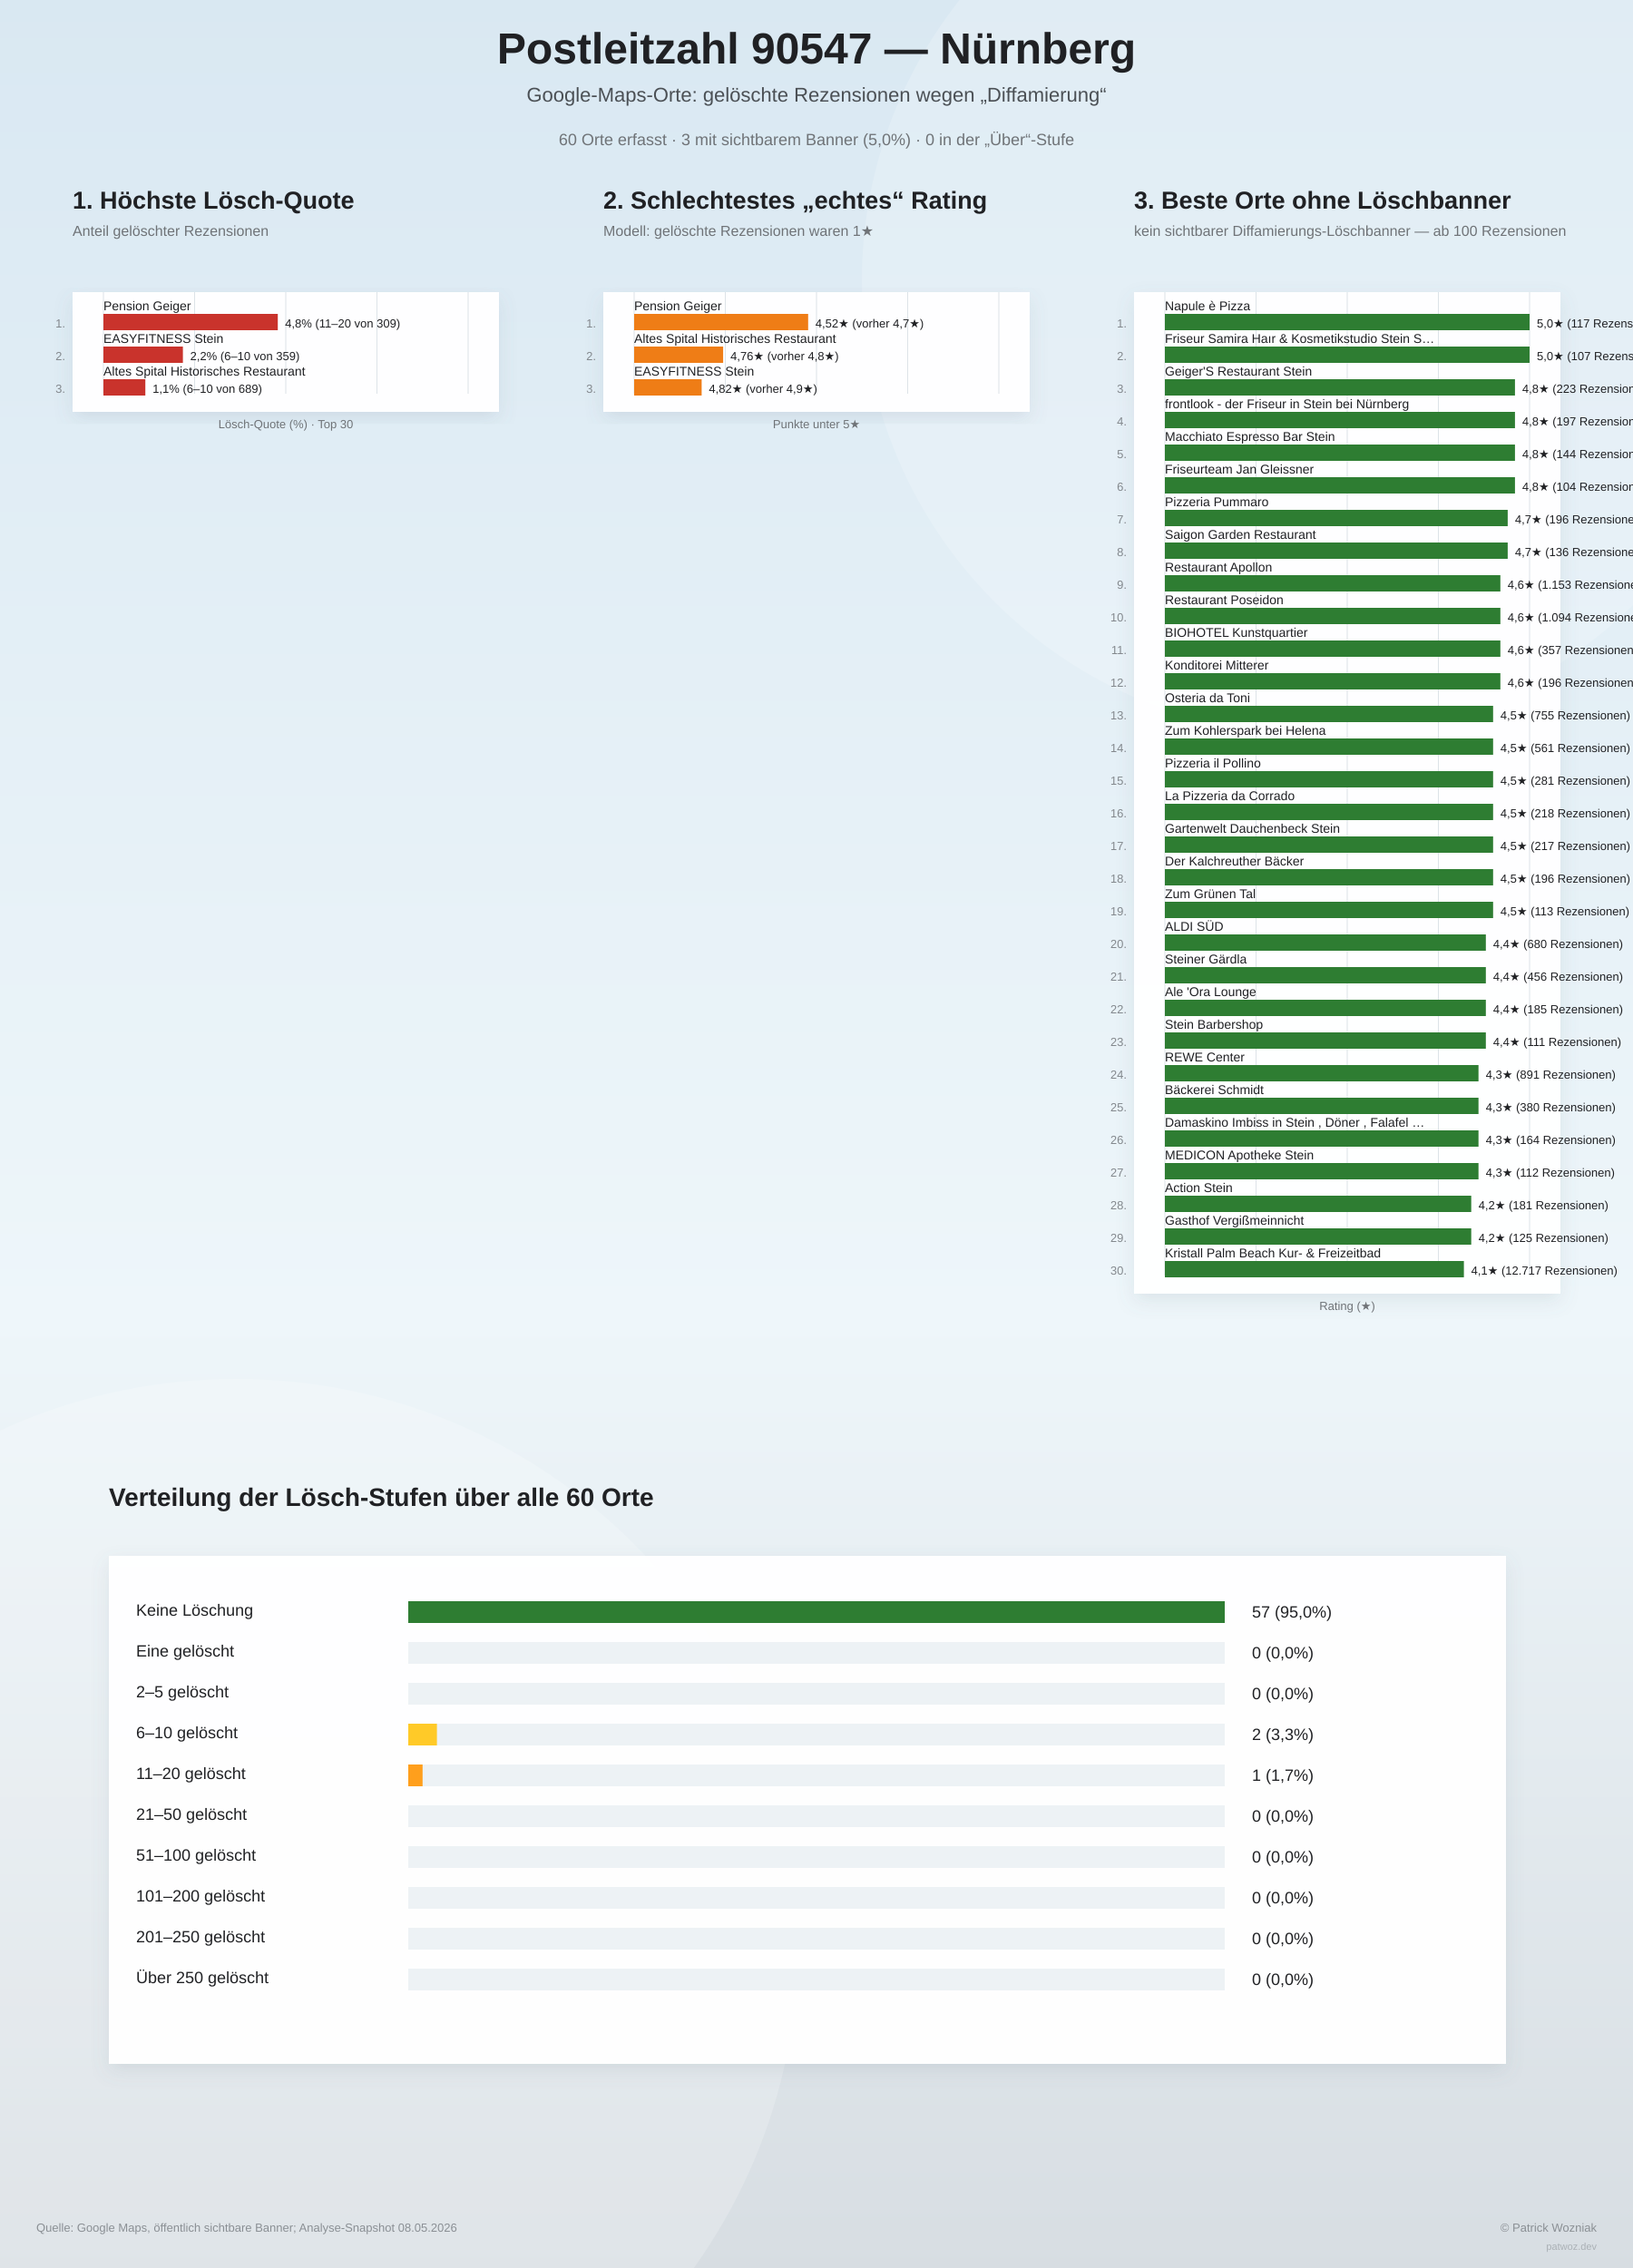
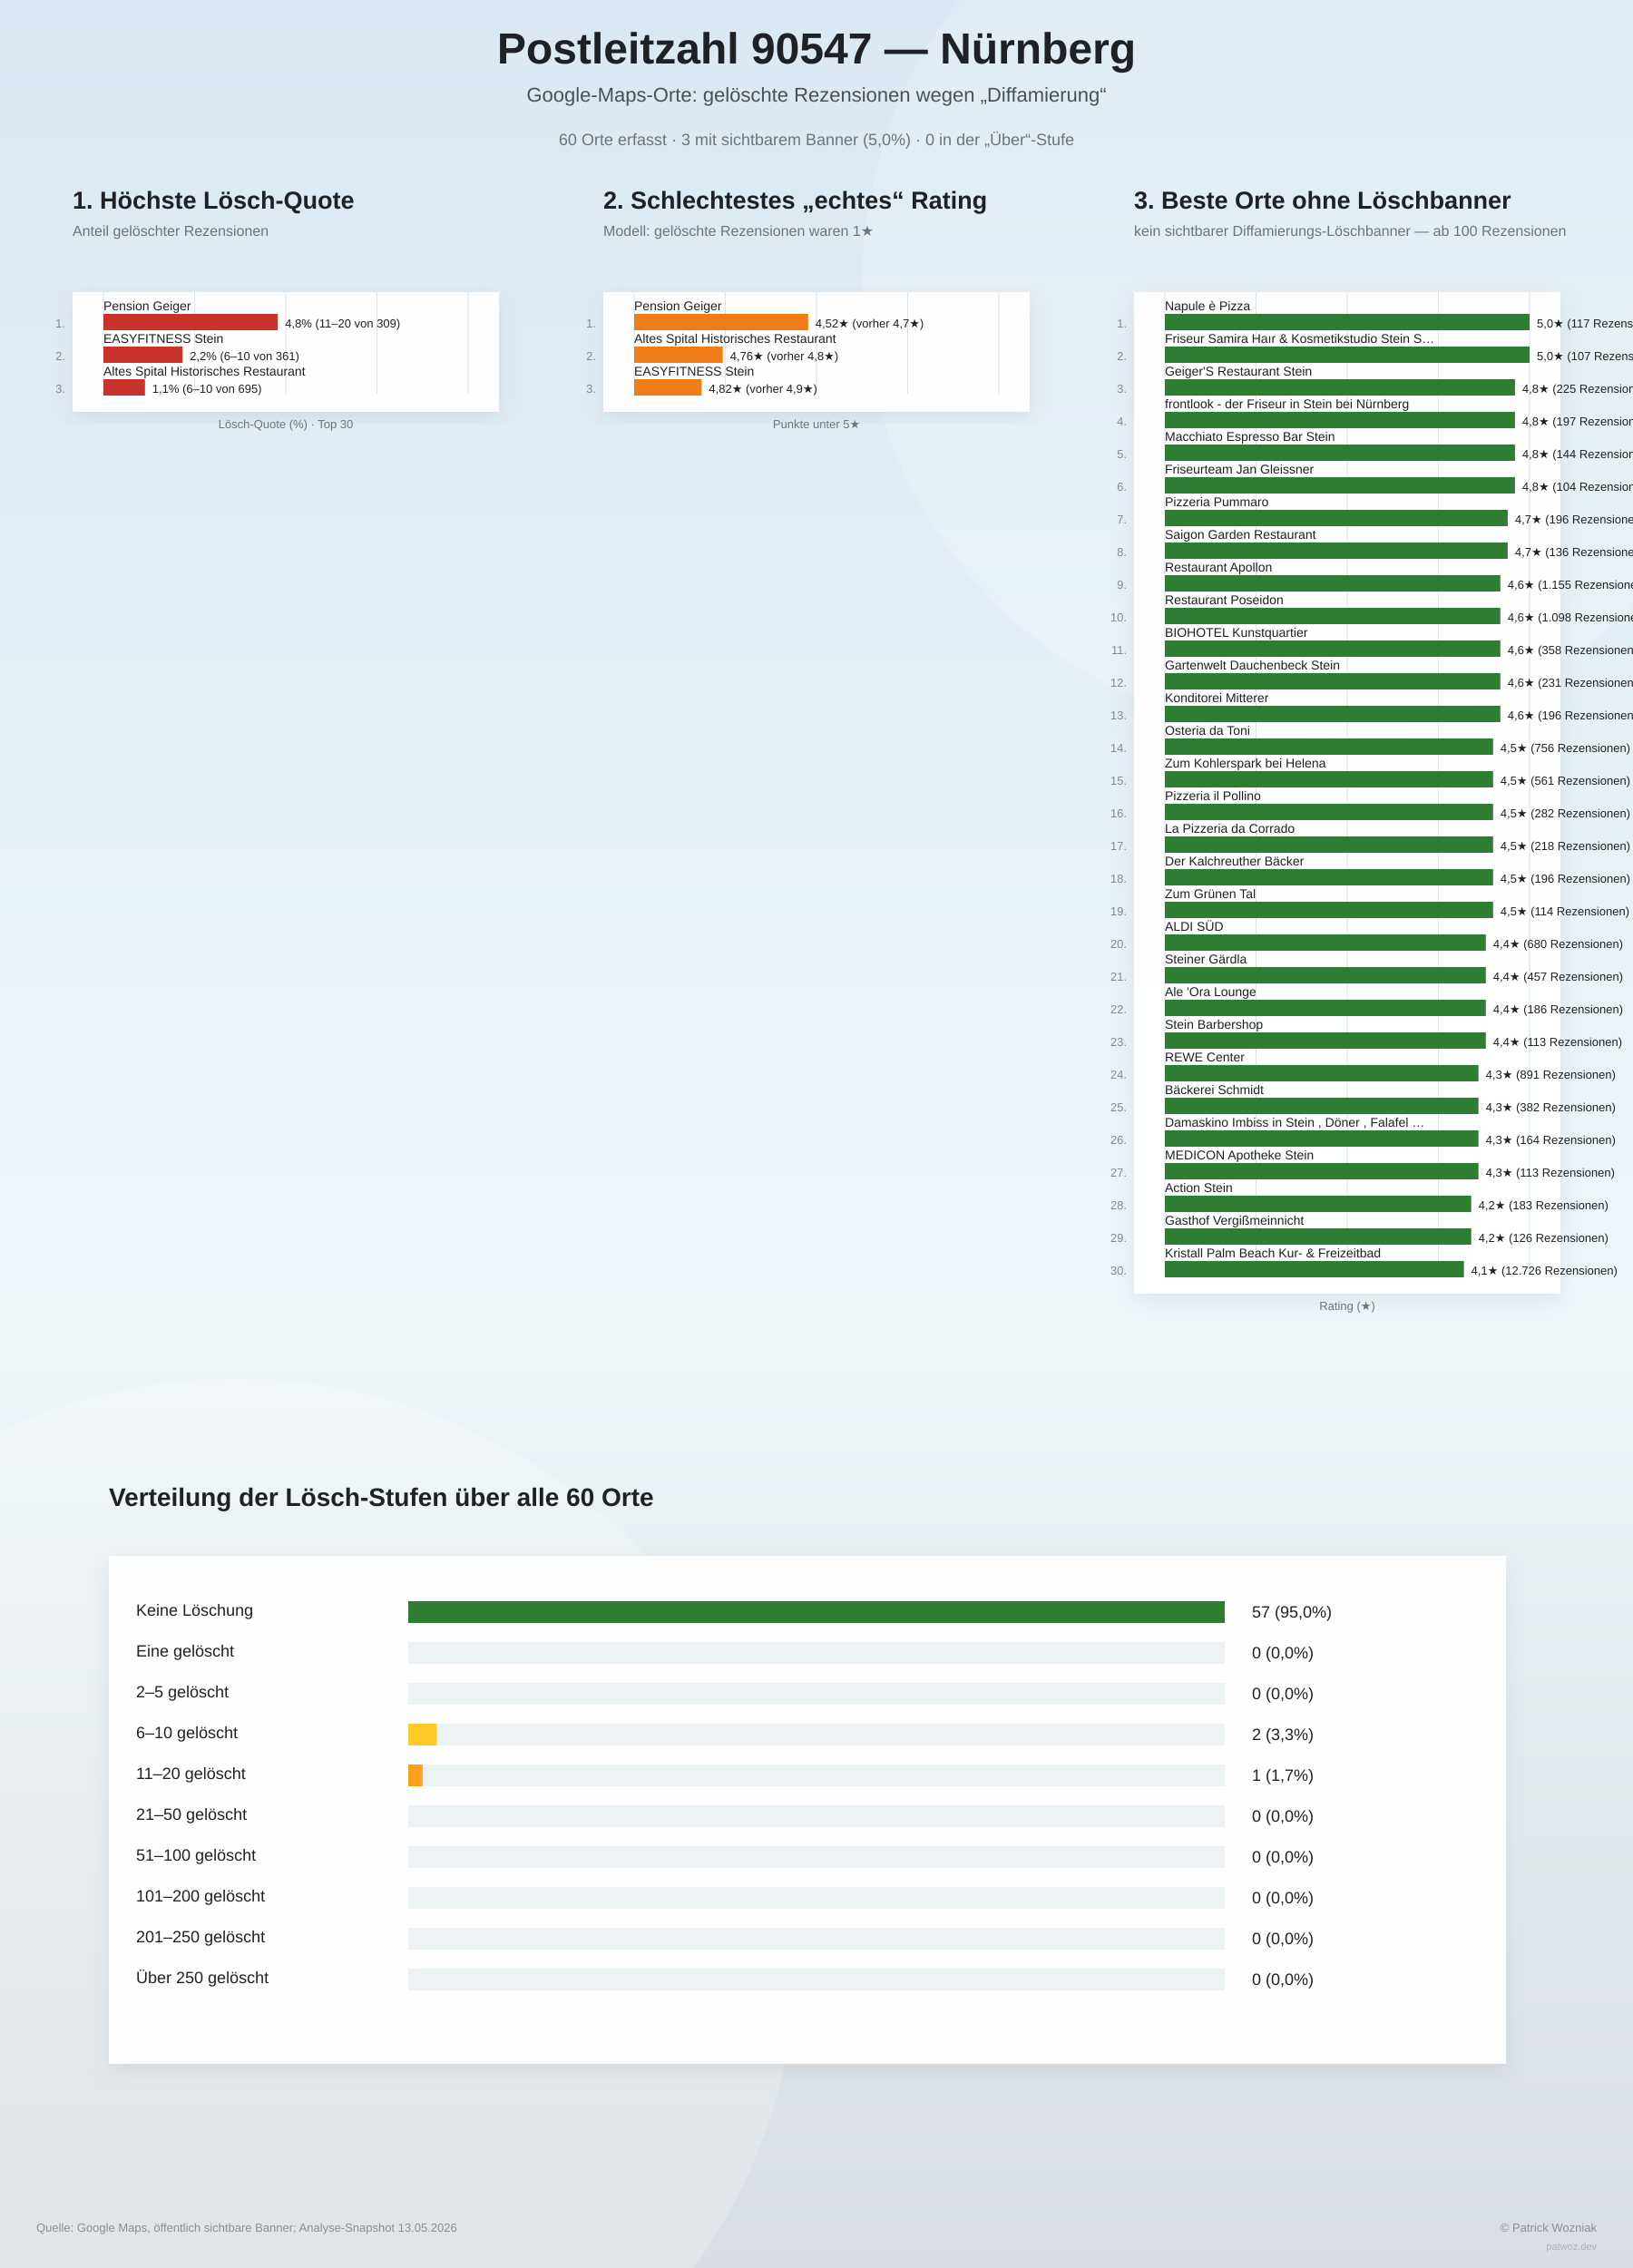
<svg xmlns="http://www.w3.org/2000/svg" width="1800" height="2500" viewBox="0 0 1800 2500">
  <defs>
    <linearGradient id="bg" x1="0" y1="0" x2="0" y2="1">
      <stop offset="0%" stop-color="#d9e8f2" />
      <stop offset="58%" stop-color="#eef6fa" />
      <stop offset="100%" stop-color="#d7dde2" />
    </linearGradient>
    <filter id="softShadow" x="-10%" y="-10%" width="120%" height="120%">
      <feDropShadow dx="0" dy="8" stdDeviation="10" flood-color="#6d7f8a" flood-opacity="0.16" />
    </filter>
  </defs>
  <rect width="100%" height="100%" fill="url(#bg)" />
  <circle cx="1450" cy="310" r="500" fill="#ffffff" opacity="0.18" />
  <circle cx="260" cy="2140" r="620" fill="#ffffff" opacity="0.20" />
  <text x="900" y="70" text-anchor="middle" font-family="Arial, sans-serif" font-size="48" font-weight="800" fill="#202124">Postleitzahl 90547 — Nürnberg</text>
  <text x="900" y="112" text-anchor="middle" font-family="Arial, sans-serif" font-size="22" fill="#4b5055">Google-Maps-Orte: gelöschte Rezensionen wegen „Diffamierung“</text>
  <text x="900" y="160" text-anchor="middle" font-family="Arial, sans-serif" font-size="18" fill="#6f7377">60 Orte erfasst · 3 mit sichtbarem Banner (5,0%) · 0 in der „Über“-Stufe</text>
  <g>
    <text x="80" y="230" font-family="Arial, sans-serif" font-size="27" font-weight="800" fill="#202124">1. Höchste Lösch-Quote</text>
    <text x="80" y="260" font-family="Arial, sans-serif" font-size="16" fill="#6f7377">Anteil gelöschter Rezensionen</text>
    <rect x="80" y="322" width="470" height="132" fill="#ffffff" opacity="0.96" filter="url(#softShadow)" />
    <line x1="114.0" y1="322" x2="114.0" y2="434.0" stroke="#dde3e8" stroke-width="1" />
    <line x1="214.5" y1="322" x2="214.5" y2="434.0" stroke="#dde3e8" stroke-width="1" />
    <line x1="315.0" y1="322" x2="315.0" y2="434.0" stroke="#dde3e8" stroke-width="1" />
    <line x1="415.5" y1="322" x2="415.5" y2="434.0" stroke="#dde3e8" stroke-width="1" />
    <line x1="516.0" y1="322" x2="516.0" y2="434.0" stroke="#dde3e8" stroke-width="1" />
    <text x="72" y="361.0" text-anchor="end" font-family="Arial, sans-serif" font-size="13" fill="#83888d">1.</text>
    <text x="114" y="342.0" font-family="Arial, sans-serif" font-size="14" fill="#202124">Pension Geiger</text>
    <rect x="114" y="346.0" width="192.2" height="18" fill="#c9332c" />
    <text x="314.2" y="361.0" font-family="Arial, sans-serif" font-size="13" fill="#202124">4,8%  (11–20 von 309)</text>
    <text x="72" y="397.0" text-anchor="end" font-family="Arial, sans-serif" font-size="13" fill="#83888d">2.</text>
    <text x="114" y="378.0" font-family="Arial, sans-serif" font-size="14" fill="#202124">EASYFITNESS Stein</text>
-     <rect x="114" y="382.0" width="87.6" height="18" fill="#c9332c" />
-     <text x="209.6" y="397.0" font-family="Arial, sans-serif" font-size="13" fill="#202124">2,2%  (6–10 von 359)</text>
+     <rect x="114" y="382.0" width="87.2" height="18" fill="#c9332c" />
+     <text x="209.2" y="397.0" font-family="Arial, sans-serif" font-size="13" fill="#202124">2,2%  (6–10 von 361)</text>
    <text x="72" y="433.0" text-anchor="end" font-family="Arial, sans-serif" font-size="13" fill="#83888d">3.</text>
    <text x="114" y="414.0" font-family="Arial, sans-serif" font-size="14" fill="#202124">Altes Spital Historisches Restaurant</text>
-     <rect x="114" y="418.0" width="46.2" height="18" fill="#c9332c" />
-     <text x="168.2" y="433.0" font-family="Arial, sans-serif" font-size="13" fill="#202124">1,1%  (6–10 von 689)</text>
+     <rect x="114" y="418.0" width="45.8" height="18" fill="#c9332c" />
+     <text x="167.8" y="433.0" font-family="Arial, sans-serif" font-size="13" fill="#202124">1,1%  (6–10 von 695)</text>
    <text x="315" y="472.0" text-anchor="middle" font-family="Arial, sans-serif" font-size="13" fill="#6f7377">Lösch-Quote (%) · Top 30</text>
  </g>
  <g>
    <text x="665" y="230" font-family="Arial, sans-serif" font-size="27" font-weight="800" fill="#202124">2. Schlechtestes „echtes“ Rating</text>
    <text x="665" y="260" font-family="Arial, sans-serif" font-size="16" fill="#6f7377">Modell: gelöschte Rezensionen waren 1★</text>
    <rect x="665" y="322" width="470" height="132" fill="#ffffff" opacity="0.96" filter="url(#softShadow)" />
    <line x1="699.0" y1="322" x2="699.0" y2="434.0" stroke="#dde3e8" stroke-width="1" />
    <line x1="799.5" y1="322" x2="799.5" y2="434.0" stroke="#dde3e8" stroke-width="1" />
    <line x1="900.0" y1="322" x2="900.0" y2="434.0" stroke="#dde3e8" stroke-width="1" />
    <line x1="1000.5" y1="322" x2="1000.5" y2="434.0" stroke="#dde3e8" stroke-width="1" />
    <line x1="1101.0" y1="322" x2="1101.0" y2="434.0" stroke="#dde3e8" stroke-width="1" />
    <text x="657" y="361.0" text-anchor="end" font-family="Arial, sans-serif" font-size="13" fill="#83888d">1.</text>
    <text x="699" y="342.0" font-family="Arial, sans-serif" font-size="14" fill="#202124">Pension Geiger</text>
    <rect x="699" y="346.0" width="191.8" height="18" fill="#ef7d16" />
    <text x="898.8" y="361.0" font-family="Arial, sans-serif" font-size="13" fill="#202124">4,52★  (vorher 4,7★)</text>
    <text x="657" y="397.0" text-anchor="end" font-family="Arial, sans-serif" font-size="13" fill="#83888d">2.</text>
    <text x="699" y="378.0" font-family="Arial, sans-serif" font-size="14" fill="#202124">Altes Spital Historisches Restaurant</text>
-     <rect x="699" y="382.0" width="98.1" height="18" fill="#ef7d16" />
-     <text x="805.1" y="397.0" font-family="Arial, sans-serif" font-size="13" fill="#202124">4,76★  (vorher 4,8★)</text>
+     <rect x="699" y="382.0" width="97.7" height="18" fill="#ef7d16" />
+     <text x="804.7" y="397.0" font-family="Arial, sans-serif" font-size="13" fill="#202124">4,76★  (vorher 4,8★)</text>
    <text x="657" y="433.0" text-anchor="end" font-family="Arial, sans-serif" font-size="13" fill="#83888d">3.</text>
    <text x="699" y="414.0" font-family="Arial, sans-serif" font-size="14" fill="#202124">EASYFITNESS Stein</text>
    <rect x="699" y="418.0" width="74.4" height="18" fill="#ef7d16" />
    <text x="781.4" y="433.0" font-family="Arial, sans-serif" font-size="13" fill="#202124">4,82★  (vorher 4,9★)</text>
    <text x="900" y="472.0" text-anchor="middle" font-family="Arial, sans-serif" font-size="13" fill="#6f7377">Punkte unter 5★</text>
  </g>
  <g>
    <text x="1250" y="230" font-family="Arial, sans-serif" font-size="27" font-weight="800" fill="#202124">3. Beste Orte ohne Löschbanner</text>
    <text x="1250" y="260" font-family="Arial, sans-serif" font-size="16" fill="#6f7377">kein sichtbarer Diffamierungs-Löschbanner — ab 100 Rezensionen</text>
    <rect x="1250" y="322" width="470" height="1104" fill="#ffffff" opacity="0.96" filter="url(#softShadow)" />
    <line x1="1284.0" y1="322" x2="1284.0" y2="1406.0" stroke="#dde3e8" stroke-width="1" />
    <line x1="1384.5" y1="322" x2="1384.5" y2="1406.0" stroke="#dde3e8" stroke-width="1" />
    <line x1="1485.0" y1="322" x2="1485.0" y2="1406.0" stroke="#dde3e8" stroke-width="1" />
    <line x1="1585.5" y1="322" x2="1585.5" y2="1406.0" stroke="#dde3e8" stroke-width="1" />
    <line x1="1686.0" y1="322" x2="1686.0" y2="1406.0" stroke="#dde3e8" stroke-width="1" />
    <text x="1242" y="361.0" text-anchor="end" font-family="Arial, sans-serif" font-size="13" fill="#83888d">1.</text>
    <text x="1284" y="342.0" font-family="Arial, sans-serif" font-size="14" fill="#202124">Napule è Pizza</text>
    <rect x="1284" y="346.0" width="402.0" height="18" fill="#2e7d32" />
    <text x="1694.0" y="361.0" font-family="Arial, sans-serif" font-size="13" fill="#202124">5,0★  (117 Rezensionen)</text>
    <text x="1242" y="397.0" text-anchor="end" font-family="Arial, sans-serif" font-size="13" fill="#83888d">2.</text>
    <text x="1284" y="378.0" font-family="Arial, sans-serif" font-size="14" fill="#202124">Friseur Samira Haır &amp; Kosmetikstudio Stein S…</text>
    <rect x="1284" y="382.0" width="402.0" height="18" fill="#2e7d32" />
    <text x="1694.0" y="397.0" font-family="Arial, sans-serif" font-size="13" fill="#202124">5,0★  (107 Rezensionen)</text>
    <text x="1242" y="433.0" text-anchor="end" font-family="Arial, sans-serif" font-size="13" fill="#83888d">3.</text>
    <text x="1284" y="414.0" font-family="Arial, sans-serif" font-size="14" fill="#202124">Geiger'S Restaurant Stein</text>
    <rect x="1284" y="418.0" width="385.9" height="18" fill="#2e7d32" />
-     <text x="1677.9" y="433.0" font-family="Arial, sans-serif" font-size="13" fill="#202124">4,8★  (223 Rezensionen)</text>
+     <text x="1677.9" y="433.0" font-family="Arial, sans-serif" font-size="13" fill="#202124">4,8★  (225 Rezensionen)</text>
    <text x="1242" y="469.0" text-anchor="end" font-family="Arial, sans-serif" font-size="13" fill="#83888d">4.</text>
    <text x="1284" y="450.0" font-family="Arial, sans-serif" font-size="14" fill="#202124">frontlook - der Friseur in Stein bei Nürnberg</text>
    <rect x="1284" y="454.0" width="385.9" height="18" fill="#2e7d32" />
    <text x="1677.9" y="469.0" font-family="Arial, sans-serif" font-size="13" fill="#202124">4,8★  (197 Rezensionen)</text>
    <text x="1242" y="505.0" text-anchor="end" font-family="Arial, sans-serif" font-size="13" fill="#83888d">5.</text>
    <text x="1284" y="486.0" font-family="Arial, sans-serif" font-size="14" fill="#202124">Macchiato Espresso Bar Stein</text>
    <rect x="1284" y="490.0" width="385.9" height="18" fill="#2e7d32" />
    <text x="1677.9" y="505.0" font-family="Arial, sans-serif" font-size="13" fill="#202124">4,8★  (144 Rezensionen)</text>
    <text x="1242" y="541.0" text-anchor="end" font-family="Arial, sans-serif" font-size="13" fill="#83888d">6.</text>
    <text x="1284" y="522.0" font-family="Arial, sans-serif" font-size="14" fill="#202124">Friseurteam Jan Gleissner</text>
    <rect x="1284" y="526.0" width="385.9" height="18" fill="#2e7d32" />
    <text x="1677.9" y="541.0" font-family="Arial, sans-serif" font-size="13" fill="#202124">4,8★  (104 Rezensionen)</text>
    <text x="1242" y="577.0" text-anchor="end" font-family="Arial, sans-serif" font-size="13" fill="#83888d">7.</text>
    <text x="1284" y="558.0" font-family="Arial, sans-serif" font-size="14" fill="#202124">Pizzeria Pummaro</text>
    <rect x="1284" y="562.0" width="377.9" height="18" fill="#2e7d32" />
    <text x="1669.9" y="577.0" font-family="Arial, sans-serif" font-size="13" fill="#202124">4,7★  (196 Rezensionen)</text>
    <text x="1242" y="613.0" text-anchor="end" font-family="Arial, sans-serif" font-size="13" fill="#83888d">8.</text>
    <text x="1284" y="594.0" font-family="Arial, sans-serif" font-size="14" fill="#202124">Saigon Garden Restaurant</text>
    <rect x="1284" y="598.0" width="377.9" height="18" fill="#2e7d32" />
    <text x="1669.9" y="613.0" font-family="Arial, sans-serif" font-size="13" fill="#202124">4,7★  (136 Rezensionen)</text>
    <text x="1242" y="649.0" text-anchor="end" font-family="Arial, sans-serif" font-size="13" fill="#83888d">9.</text>
    <text x="1284" y="630.0" font-family="Arial, sans-serif" font-size="14" fill="#202124">Restaurant Apollon</text>
    <rect x="1284" y="634.0" width="369.8" height="18" fill="#2e7d32" />
-     <text x="1661.8" y="649.0" font-family="Arial, sans-serif" font-size="13" fill="#202124">4,6★  (1.153 Rezensionen)</text>
+     <text x="1661.8" y="649.0" font-family="Arial, sans-serif" font-size="13" fill="#202124">4,6★  (1.155 Rezensionen)</text>
    <text x="1242" y="685.0" text-anchor="end" font-family="Arial, sans-serif" font-size="13" fill="#83888d">10.</text>
    <text x="1284" y="666.0" font-family="Arial, sans-serif" font-size="14" fill="#202124">Restaurant Poseidon</text>
    <rect x="1284" y="670.0" width="369.8" height="18" fill="#2e7d32" />
-     <text x="1661.8" y="685.0" font-family="Arial, sans-serif" font-size="13" fill="#202124">4,6★  (1.094 Rezensionen)</text>
+     <text x="1661.8" y="685.0" font-family="Arial, sans-serif" font-size="13" fill="#202124">4,6★  (1.098 Rezensionen)</text>
    <text x="1242" y="721.0" text-anchor="end" font-family="Arial, sans-serif" font-size="13" fill="#83888d">11.</text>
    <text x="1284" y="702.0" font-family="Arial, sans-serif" font-size="14" fill="#202124">BIOHOTEL Kunstquartier</text>
    <rect x="1284" y="706.0" width="369.8" height="18" fill="#2e7d32" />
-     <text x="1661.8" y="721.0" font-family="Arial, sans-serif" font-size="13" fill="#202124">4,6★  (357 Rezensionen)</text>
+     <text x="1661.8" y="721.0" font-family="Arial, sans-serif" font-size="13" fill="#202124">4,6★  (358 Rezensionen)</text>
    <text x="1242" y="757.0" text-anchor="end" font-family="Arial, sans-serif" font-size="13" fill="#83888d">12.</text>
-     <text x="1284" y="738.0" font-family="Arial, sans-serif" font-size="14" fill="#202124">Konditorei Mitterer</text>
+     <text x="1284" y="738.0" font-family="Arial, sans-serif" font-size="14" fill="#202124">Gartenwelt Dauchenbeck Stein</text>
    <rect x="1284" y="742.0" width="369.8" height="18" fill="#2e7d32" />
-     <text x="1661.8" y="757.0" font-family="Arial, sans-serif" font-size="13" fill="#202124">4,6★  (196 Rezensionen)</text>
+     <text x="1661.8" y="757.0" font-family="Arial, sans-serif" font-size="13" fill="#202124">4,6★  (231 Rezensionen)</text>
    <text x="1242" y="793.0" text-anchor="end" font-family="Arial, sans-serif" font-size="13" fill="#83888d">13.</text>
-     <text x="1284" y="774.0" font-family="Arial, sans-serif" font-size="14" fill="#202124">Osteria da Toni</text>
-     <rect x="1284" y="778.0" width="361.8" height="18" fill="#2e7d32" />
-     <text x="1653.8" y="793.0" font-family="Arial, sans-serif" font-size="13" fill="#202124">4,5★  (755 Rezensionen)</text>
+     <text x="1284" y="774.0" font-family="Arial, sans-serif" font-size="14" fill="#202124">Konditorei Mitterer</text>
+     <rect x="1284" y="778.0" width="369.8" height="18" fill="#2e7d32" />
+     <text x="1661.8" y="793.0" font-family="Arial, sans-serif" font-size="13" fill="#202124">4,6★  (196 Rezensionen)</text>
    <text x="1242" y="829.0" text-anchor="end" font-family="Arial, sans-serif" font-size="13" fill="#83888d">14.</text>
-     <text x="1284" y="810.0" font-family="Arial, sans-serif" font-size="14" fill="#202124">Zum Kohlerspark bei Helena</text>
+     <text x="1284" y="810.0" font-family="Arial, sans-serif" font-size="14" fill="#202124">Osteria da Toni</text>
    <rect x="1284" y="814.0" width="361.8" height="18" fill="#2e7d32" />
-     <text x="1653.8" y="829.0" font-family="Arial, sans-serif" font-size="13" fill="#202124">4,5★  (561 Rezensionen)</text>
+     <text x="1653.8" y="829.0" font-family="Arial, sans-serif" font-size="13" fill="#202124">4,5★  (756 Rezensionen)</text>
    <text x="1242" y="865.0" text-anchor="end" font-family="Arial, sans-serif" font-size="13" fill="#83888d">15.</text>
-     <text x="1284" y="846.0" font-family="Arial, sans-serif" font-size="14" fill="#202124">Pizzeria il Pollino</text>
+     <text x="1284" y="846.0" font-family="Arial, sans-serif" font-size="14" fill="#202124">Zum Kohlerspark bei Helena</text>
    <rect x="1284" y="850.0" width="361.8" height="18" fill="#2e7d32" />
-     <text x="1653.8" y="865.0" font-family="Arial, sans-serif" font-size="13" fill="#202124">4,5★  (281 Rezensionen)</text>
+     <text x="1653.8" y="865.0" font-family="Arial, sans-serif" font-size="13" fill="#202124">4,5★  (561 Rezensionen)</text>
    <text x="1242" y="901.0" text-anchor="end" font-family="Arial, sans-serif" font-size="13" fill="#83888d">16.</text>
-     <text x="1284" y="882.0" font-family="Arial, sans-serif" font-size="14" fill="#202124">La Pizzeria da Corrado</text>
+     <text x="1284" y="882.0" font-family="Arial, sans-serif" font-size="14" fill="#202124">Pizzeria il Pollino</text>
    <rect x="1284" y="886.0" width="361.8" height="18" fill="#2e7d32" />
-     <text x="1653.8" y="901.0" font-family="Arial, sans-serif" font-size="13" fill="#202124">4,5★  (218 Rezensionen)</text>
+     <text x="1653.8" y="901.0" font-family="Arial, sans-serif" font-size="13" fill="#202124">4,5★  (282 Rezensionen)</text>
    <text x="1242" y="937.0" text-anchor="end" font-family="Arial, sans-serif" font-size="13" fill="#83888d">17.</text>
-     <text x="1284" y="918.0" font-family="Arial, sans-serif" font-size="14" fill="#202124">Gartenwelt Dauchenbeck Stein</text>
+     <text x="1284" y="918.0" font-family="Arial, sans-serif" font-size="14" fill="#202124">La Pizzeria da Corrado</text>
    <rect x="1284" y="922.0" width="361.8" height="18" fill="#2e7d32" />
-     <text x="1653.8" y="937.0" font-family="Arial, sans-serif" font-size="13" fill="#202124">4,5★  (217 Rezensionen)</text>
+     <text x="1653.8" y="937.0" font-family="Arial, sans-serif" font-size="13" fill="#202124">4,5★  (218 Rezensionen)</text>
    <text x="1242" y="973.0" text-anchor="end" font-family="Arial, sans-serif" font-size="13" fill="#83888d">18.</text>
    <text x="1284" y="954.0" font-family="Arial, sans-serif" font-size="14" fill="#202124">Der Kalchreuther Bäcker</text>
    <rect x="1284" y="958.0" width="361.8" height="18" fill="#2e7d32" />
    <text x="1653.8" y="973.0" font-family="Arial, sans-serif" font-size="13" fill="#202124">4,5★  (196 Rezensionen)</text>
    <text x="1242" y="1009.0" text-anchor="end" font-family="Arial, sans-serif" font-size="13" fill="#83888d">19.</text>
    <text x="1284" y="990.0" font-family="Arial, sans-serif" font-size="14" fill="#202124">Zum Grünen Tal</text>
    <rect x="1284" y="994.0" width="361.8" height="18" fill="#2e7d32" />
-     <text x="1653.8" y="1009.0" font-family="Arial, sans-serif" font-size="13" fill="#202124">4,5★  (113 Rezensionen)</text>
+     <text x="1653.8" y="1009.0" font-family="Arial, sans-serif" font-size="13" fill="#202124">4,5★  (114 Rezensionen)</text>
    <text x="1242" y="1045.0" text-anchor="end" font-family="Arial, sans-serif" font-size="13" fill="#83888d">20.</text>
    <text x="1284" y="1026.0" font-family="Arial, sans-serif" font-size="14" fill="#202124">ALDI SÜD</text>
    <rect x="1284" y="1030.0" width="353.8" height="18" fill="#2e7d32" />
    <text x="1645.8" y="1045.0" font-family="Arial, sans-serif" font-size="13" fill="#202124">4,4★  (680 Rezensionen)</text>
    <text x="1242" y="1081.0" text-anchor="end" font-family="Arial, sans-serif" font-size="13" fill="#83888d">21.</text>
    <text x="1284" y="1062.0" font-family="Arial, sans-serif" font-size="14" fill="#202124">Steiner Gärdla</text>
    <rect x="1284" y="1066.0" width="353.8" height="18" fill="#2e7d32" />
-     <text x="1645.8" y="1081.0" font-family="Arial, sans-serif" font-size="13" fill="#202124">4,4★  (456 Rezensionen)</text>
+     <text x="1645.8" y="1081.0" font-family="Arial, sans-serif" font-size="13" fill="#202124">4,4★  (457 Rezensionen)</text>
    <text x="1242" y="1117.0" text-anchor="end" font-family="Arial, sans-serif" font-size="13" fill="#83888d">22.</text>
    <text x="1284" y="1098.0" font-family="Arial, sans-serif" font-size="14" fill="#202124">Ale 'Ora Lounge</text>
    <rect x="1284" y="1102.0" width="353.8" height="18" fill="#2e7d32" />
-     <text x="1645.8" y="1117.0" font-family="Arial, sans-serif" font-size="13" fill="#202124">4,4★  (185 Rezensionen)</text>
+     <text x="1645.8" y="1117.0" font-family="Arial, sans-serif" font-size="13" fill="#202124">4,4★  (186 Rezensionen)</text>
    <text x="1242" y="1153.0" text-anchor="end" font-family="Arial, sans-serif" font-size="13" fill="#83888d">23.</text>
    <text x="1284" y="1134.0" font-family="Arial, sans-serif" font-size="14" fill="#202124">Stein Barbershop</text>
    <rect x="1284" y="1138.0" width="353.8" height="18" fill="#2e7d32" />
-     <text x="1645.8" y="1153.0" font-family="Arial, sans-serif" font-size="13" fill="#202124">4,4★  (111 Rezensionen)</text>
+     <text x="1645.8" y="1153.0" font-family="Arial, sans-serif" font-size="13" fill="#202124">4,4★  (113 Rezensionen)</text>
    <text x="1242" y="1189.0" text-anchor="end" font-family="Arial, sans-serif" font-size="13" fill="#83888d">24.</text>
    <text x="1284" y="1170.0" font-family="Arial, sans-serif" font-size="14" fill="#202124">REWE Center</text>
    <rect x="1284" y="1174.0" width="345.7" height="18" fill="#2e7d32" />
    <text x="1637.7" y="1189.0" font-family="Arial, sans-serif" font-size="13" fill="#202124">4,3★  (891 Rezensionen)</text>
    <text x="1242" y="1225.0" text-anchor="end" font-family="Arial, sans-serif" font-size="13" fill="#83888d">25.</text>
    <text x="1284" y="1206.0" font-family="Arial, sans-serif" font-size="14" fill="#202124">Bäckerei Schmidt</text>
    <rect x="1284" y="1210.0" width="345.7" height="18" fill="#2e7d32" />
-     <text x="1637.7" y="1225.0" font-family="Arial, sans-serif" font-size="13" fill="#202124">4,3★  (380 Rezensionen)</text>
+     <text x="1637.7" y="1225.0" font-family="Arial, sans-serif" font-size="13" fill="#202124">4,3★  (382 Rezensionen)</text>
    <text x="1242" y="1261.0" text-anchor="end" font-family="Arial, sans-serif" font-size="13" fill="#83888d">26.</text>
    <text x="1284" y="1242.0" font-family="Arial, sans-serif" font-size="14" fill="#202124">Damaskino Imbiss in Stein , Döner , Falafel …</text>
    <rect x="1284" y="1246.0" width="345.7" height="18" fill="#2e7d32" />
    <text x="1637.7" y="1261.0" font-family="Arial, sans-serif" font-size="13" fill="#202124">4,3★  (164 Rezensionen)</text>
    <text x="1242" y="1297.0" text-anchor="end" font-family="Arial, sans-serif" font-size="13" fill="#83888d">27.</text>
    <text x="1284" y="1278.0" font-family="Arial, sans-serif" font-size="14" fill="#202124">MEDICON Apotheke Stein</text>
    <rect x="1284" y="1282.0" width="345.7" height="18" fill="#2e7d32" />
-     <text x="1637.7" y="1297.0" font-family="Arial, sans-serif" font-size="13" fill="#202124">4,3★  (112 Rezensionen)</text>
+     <text x="1637.7" y="1297.0" font-family="Arial, sans-serif" font-size="13" fill="#202124">4,3★  (113 Rezensionen)</text>
    <text x="1242" y="1333.0" text-anchor="end" font-family="Arial, sans-serif" font-size="13" fill="#83888d">28.</text>
    <text x="1284" y="1314.0" font-family="Arial, sans-serif" font-size="14" fill="#202124">Action Stein</text>
    <rect x="1284" y="1318.0" width="337.7" height="18" fill="#2e7d32" />
-     <text x="1629.7" y="1333.0" font-family="Arial, sans-serif" font-size="13" fill="#202124">4,2★  (181 Rezensionen)</text>
+     <text x="1629.7" y="1333.0" font-family="Arial, sans-serif" font-size="13" fill="#202124">4,2★  (183 Rezensionen)</text>
    <text x="1242" y="1369.0" text-anchor="end" font-family="Arial, sans-serif" font-size="13" fill="#83888d">29.</text>
    <text x="1284" y="1350.0" font-family="Arial, sans-serif" font-size="14" fill="#202124">Gasthof Vergißmeinnicht</text>
    <rect x="1284" y="1354.0" width="337.7" height="18" fill="#2e7d32" />
-     <text x="1629.7" y="1369.0" font-family="Arial, sans-serif" font-size="13" fill="#202124">4,2★  (125 Rezensionen)</text>
+     <text x="1629.7" y="1369.0" font-family="Arial, sans-serif" font-size="13" fill="#202124">4,2★  (126 Rezensionen)</text>
    <text x="1242" y="1405.0" text-anchor="end" font-family="Arial, sans-serif" font-size="13" fill="#83888d">30.</text>
    <text x="1284" y="1386.0" font-family="Arial, sans-serif" font-size="14" fill="#202124">Kristall Palm Beach Kur- &amp; Freizeitbad</text>
    <rect x="1284" y="1390.0" width="329.6" height="18" fill="#2e7d32" />
-     <text x="1621.6" y="1405.0" font-family="Arial, sans-serif" font-size="13" fill="#202124">4,1★  (12.717 Rezensionen)</text>
+     <text x="1621.6" y="1405.0" font-family="Arial, sans-serif" font-size="13" fill="#202124">4,1★  (12.726 Rezensionen)</text>
    <text x="1485" y="1444.0" text-anchor="middle" font-family="Arial, sans-serif" font-size="13" fill="#6f7377">Rating (★)</text>
  </g>
  <g>
    <text x="120" y="1660" font-family="Arial, sans-serif" font-size="28" font-weight="800" fill="#202124">Verteilung der Lösch-Stufen über alle 60 Orte</text>
    <rect x="120" y="1715" width="1540" height="560" fill="#ffffff" opacity="0.96" filter="url(#softShadow)" />
    <text x="150" y="1781" font-family="Arial, sans-serif" font-size="18" fill="#202124">Keine Löschung</text>
    <rect x="450" y="1765" width="900" height="24" fill="#edf2f5" />
    <rect x="450" y="1765" width="900.0" height="24" fill="#2e7d32" />
    <text x="1380" y="1783" font-family="Arial, sans-serif" font-size="18" fill="#202124">57 (95,0%)</text>
    <text x="150" y="1826" font-family="Arial, sans-serif" font-size="18" fill="#202124">Eine gelöscht</text>
    <rect x="450" y="1810" width="900" height="24" fill="#edf2f5" />
    <rect x="450" y="1810" width="0.0" height="24" fill="#8bc34a" />
    <text x="1380" y="1828" font-family="Arial, sans-serif" font-size="18" fill="#202124">0 (0,0%)</text>
    <text x="150" y="1871" font-family="Arial, sans-serif" font-size="18" fill="#202124">2–5 gelöscht</text>
    <rect x="450" y="1855" width="900" height="24" fill="#edf2f5" />
    <rect x="450" y="1855" width="0.0" height="24" fill="#cddc39" />
    <text x="1380" y="1873" font-family="Arial, sans-serif" font-size="18" fill="#202124">0 (0,0%)</text>
    <text x="150" y="1916" font-family="Arial, sans-serif" font-size="18" fill="#202124">6–10 gelöscht</text>
    <rect x="450" y="1900" width="900" height="24" fill="#edf2f5" />
    <rect x="450" y="1900" width="31.6" height="24" fill="#ffca28" />
    <text x="1380" y="1918" font-family="Arial, sans-serif" font-size="18" fill="#202124">2 (3,3%)</text>
    <text x="150" y="1961" font-family="Arial, sans-serif" font-size="18" fill="#202124">11–20 gelöscht</text>
    <rect x="450" y="1945" width="900" height="24" fill="#edf2f5" />
    <rect x="450" y="1945" width="15.8" height="24" fill="#ff9f1c" />
    <text x="1380" y="1963" font-family="Arial, sans-serif" font-size="18" fill="#202124">1 (1,7%)</text>
    <text x="150" y="2006" font-family="Arial, sans-serif" font-size="18" fill="#202124">21–50 gelöscht</text>
    <rect x="450" y="1990" width="900" height="24" fill="#edf2f5" />
    <rect x="450" y="1990" width="0.0" height="24" fill="#ff6d00" />
    <text x="1380" y="2008" font-family="Arial, sans-serif" font-size="18" fill="#202124">0 (0,0%)</text>
    <text x="150" y="2051" font-family="Arial, sans-serif" font-size="18" fill="#202124">51–100 gelöscht</text>
    <rect x="450" y="2035" width="900" height="24" fill="#edf2f5" />
    <rect x="450" y="2035" width="0.0" height="24" fill="#e5391b" />
    <text x="1380" y="2053" font-family="Arial, sans-serif" font-size="18" fill="#202124">0 (0,0%)</text>
    <text x="150" y="2096" font-family="Arial, sans-serif" font-size="18" fill="#202124">101–200 gelöscht</text>
    <rect x="450" y="2080" width="900" height="24" fill="#edf2f5" />
    <rect x="450" y="2080" width="0.0" height="24" fill="#c62828" />
    <text x="1380" y="2098" font-family="Arial, sans-serif" font-size="18" fill="#202124">0 (0,0%)</text>
    <text x="150" y="2141" font-family="Arial, sans-serif" font-size="18" fill="#202124">201–250 gelöscht</text>
    <rect x="450" y="2125" width="900" height="24" fill="#edf2f5" />
    <rect x="450" y="2125" width="0.0" height="24" fill="#8e1919" />
    <text x="1380" y="2143" font-family="Arial, sans-serif" font-size="18" fill="#202124">0 (0,0%)</text>
    <text x="150" y="2186" font-family="Arial, sans-serif" font-size="18" fill="#202124">Über 250 gelöscht</text>
    <rect x="450" y="2170" width="900" height="24" fill="#edf2f5" />
    <rect x="450" y="2170" width="0.0" height="24" fill="#5b0f0f" />
    <text x="1380" y="2188" font-family="Arial, sans-serif" font-size="18" fill="#202124">0 (0,0%)</text>
  </g>
-   <text x="40" y="2460" font-family="Arial, sans-serif" font-size="13" fill="#8a8f94">Quelle: Google Maps, öffentlich sichtbare Banner; Analyse-Snapshot 08.05.2026</text>
+   <text x="40" y="2460" font-family="Arial, sans-serif" font-size="13" fill="#8a8f94">Quelle: Google Maps, öffentlich sichtbare Banner; Analyse-Snapshot 13.05.2026</text>
  <text x="1760" y="2460" text-anchor="end" font-family="Arial, sans-serif" font-size="13" fill="#8a8f94">© <a href="https://patwoz.dev" target="_blank" style="fill:#8a8f94;text-decoration:none">Patrick Wozniak</a>
  </text>
  <text x="1760" y="2480" text-anchor="end" font-family="Arial, sans-serif" font-size="11" fill="#aab0b5">patwoz.dev</text>
</svg>
